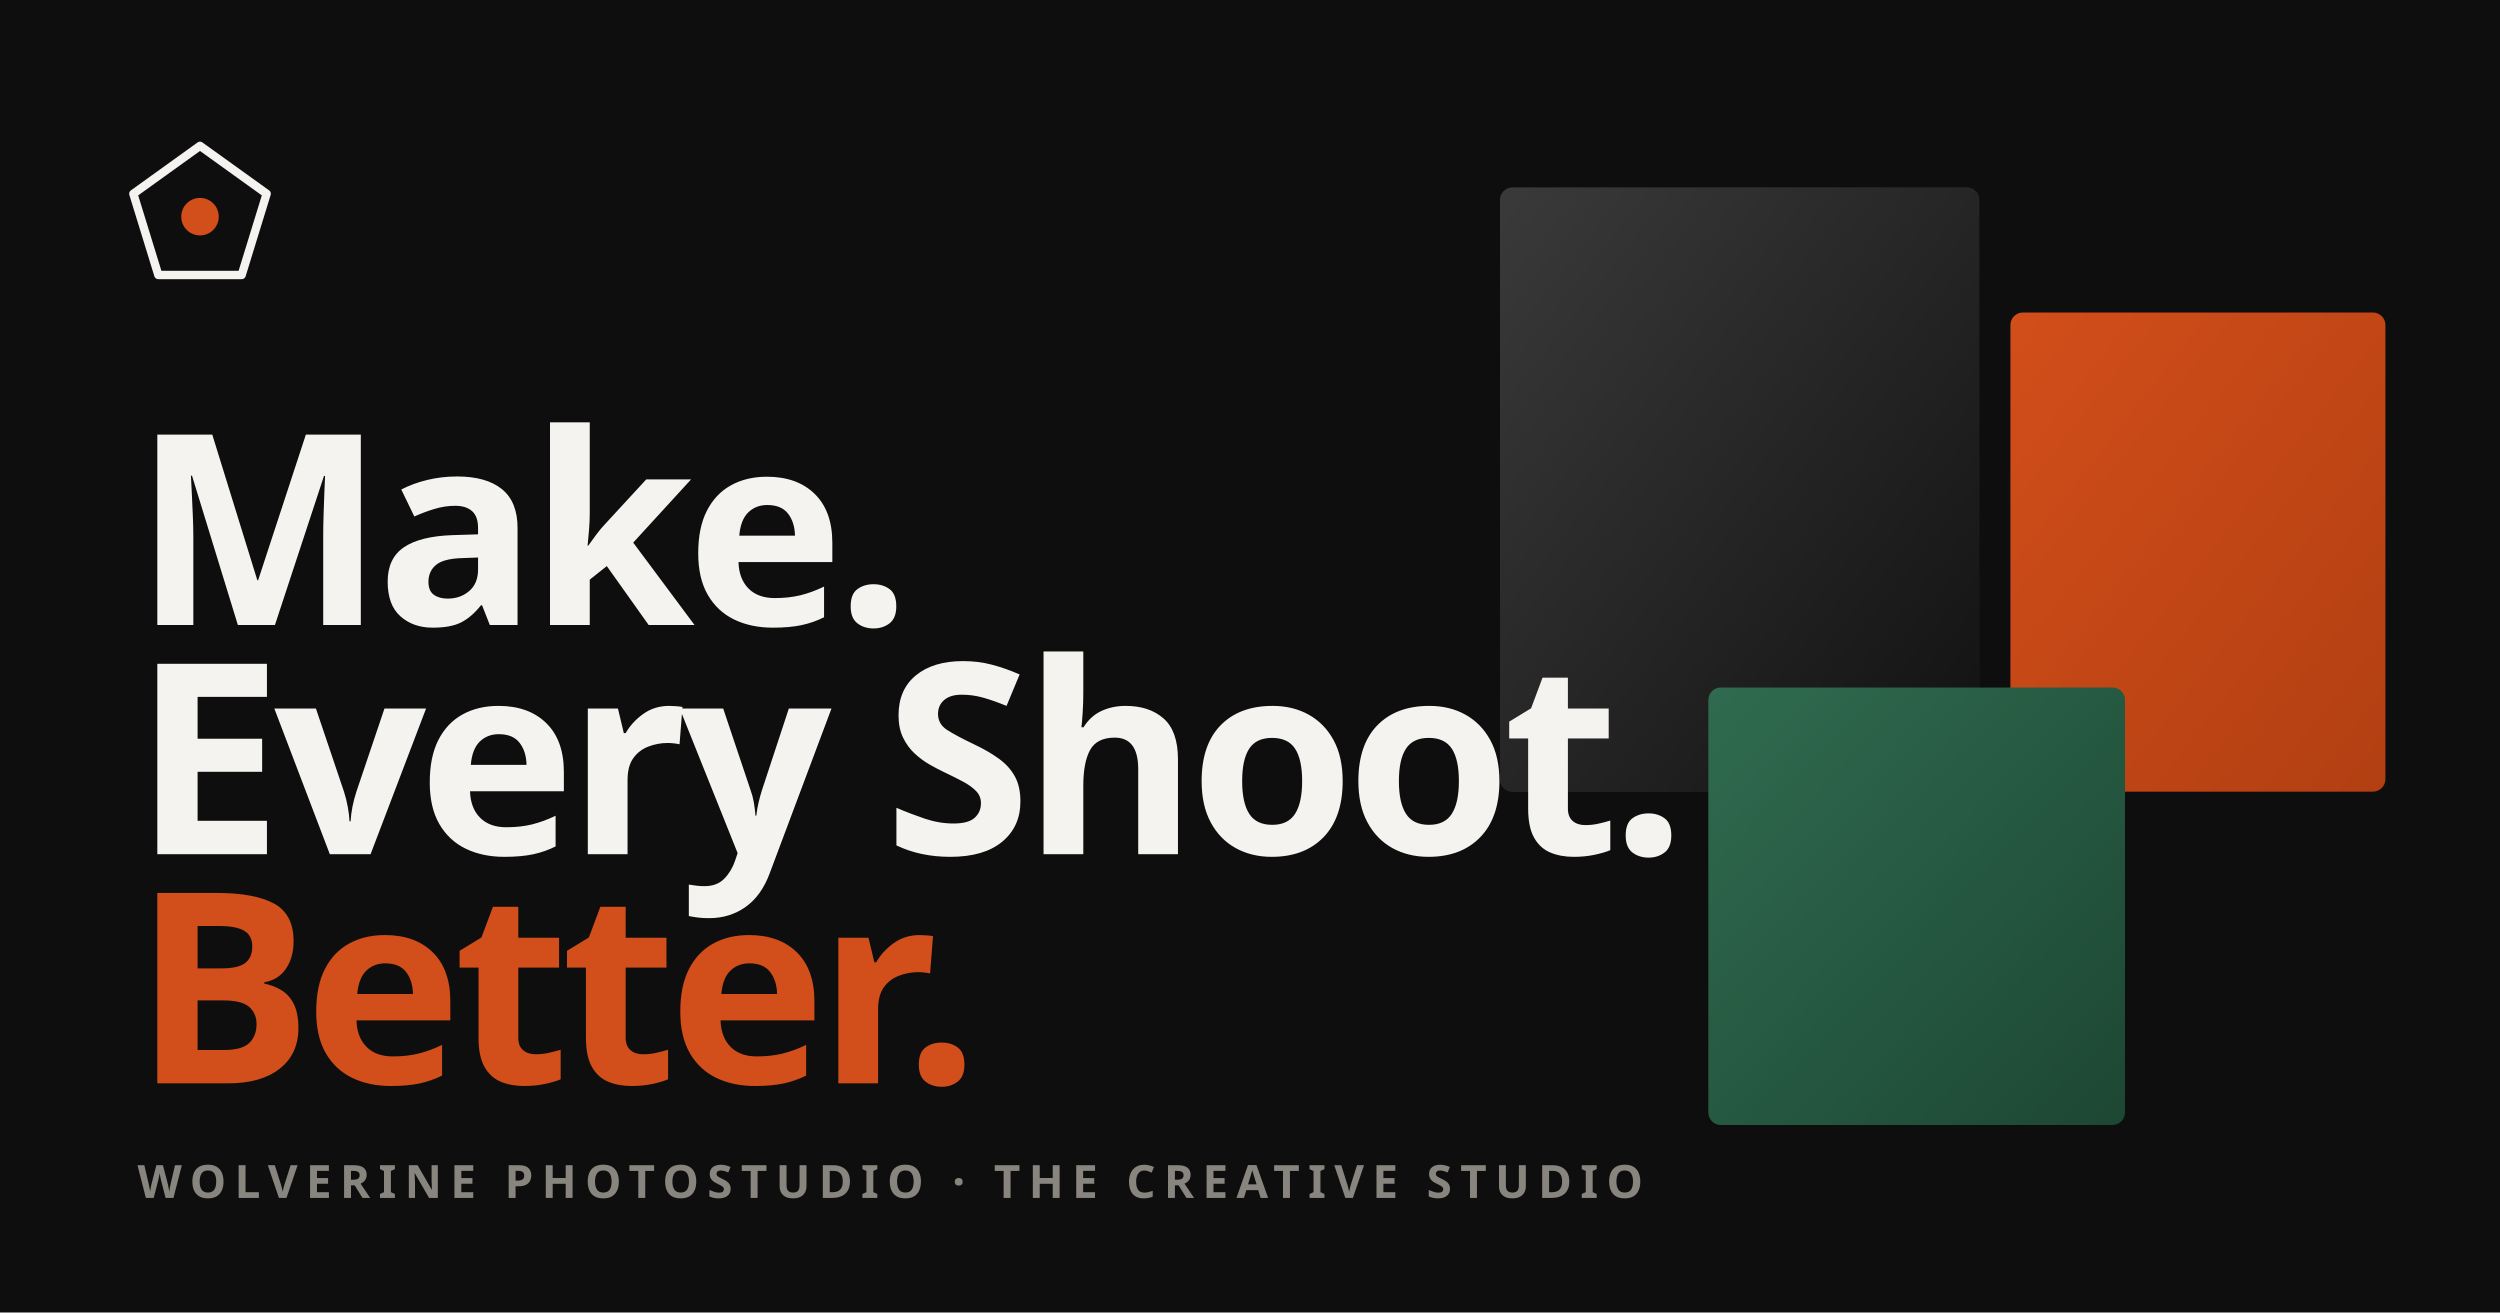
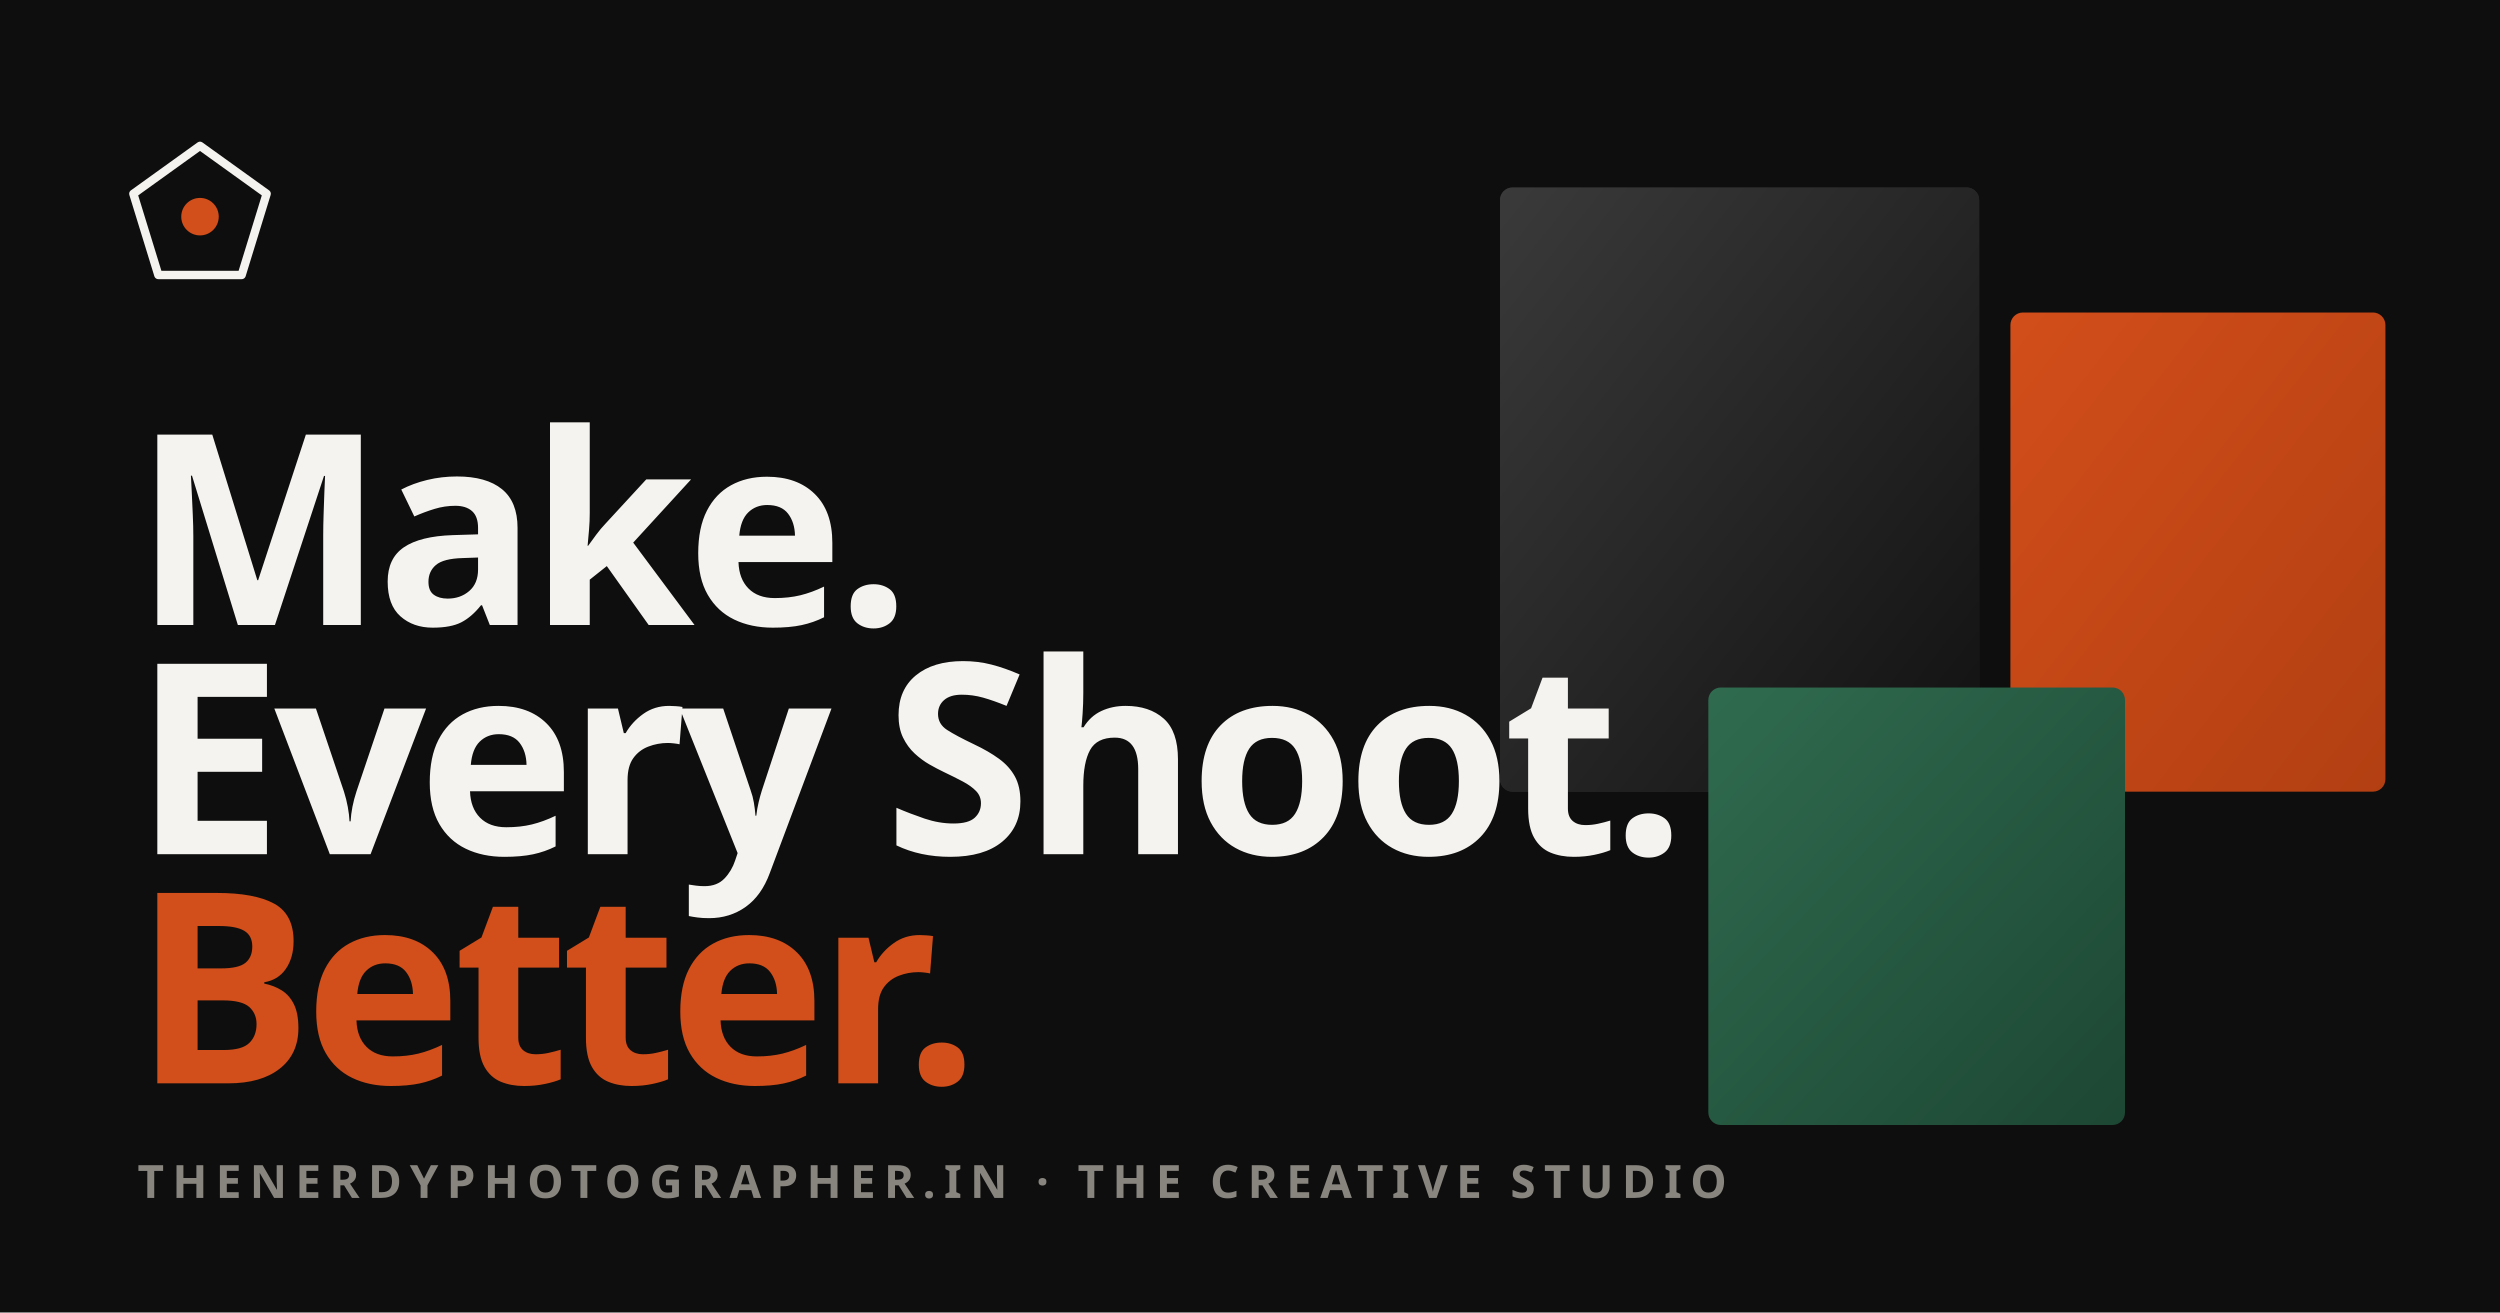
<svg xmlns="http://www.w3.org/2000/svg" viewBox="0 0 1200 630">
  <rect width="1200" height="630" fill="#0e0e0e" />
  <g>
    <rect x="720" y="90" width="230" height="290" rx="6" fill="#2a2a2a" />
    <rect x="720" y="90" width="230" height="290" rx="6" fill="url(#g1)" />
    <rect x="965" y="150" width="180" height="230" rx="6" fill="url(#g2)" />
    <rect x="820" y="330" width="200" height="210" rx="6" fill="url(#g3)" />
  </g>
  <defs>
    <linearGradient id="g1" x1="0" y1="0" x2="1" y2="1">
      <stop offset="0" stop-color="#3a3a3a" />
      <stop offset="1" stop-color="#111" />
    </linearGradient>
    <linearGradient id="g2" x1="0" y1="0" x2="1" y2="1">
      <stop offset="0" stop-color="#d24e1a" />
      <stop offset="1" stop-color="#b23f12" />
    </linearGradient>
    <linearGradient id="g3" x1="0" y1="0" x2="1" y2="1">
      <stop offset="0" stop-color="#2f6b4f" />
      <stop offset="1" stop-color="#1d4733" />
    </linearGradient>
  </defs>
  <path d="M96 70 L128 93 L116 132 L76 132 L64 93 Z" fill="none" stroke="#f5f3ef" stroke-width="4" stroke-linejoin="round" />
  <circle cx="96" cy="104" r="9" fill="#d24e1a" />
  <text x="64" y="300" font-family="Archivo, sans-serif" font-weight="900" font-size="128" letter-spacing="-4" fill="#f5f3ef">Make.</text>
  <text x="64" y="410" font-family="Archivo, sans-serif" font-weight="900" font-size="128" letter-spacing="-4" fill="#f5f3ef">Every Shoot.</text>
  <text x="64" y="520" font-family="Archivo, sans-serif" font-weight="900" font-size="128" letter-spacing="-4" fill="#d24e1a">Better.</text>
-   <text x="66" y="575" font-family="Archivo, sans-serif" font-weight="700" font-size="22" letter-spacing="4" fill="#88857f">WOLVERINE PHOTOSTUDIO · THE CREATIVE STUDIO</text>
+   <text x="66" y="575" font-family="Archivo, sans-serif" font-weight="700" font-size="22" letter-spacing="4" fill="#88857f">THENERDYPHOTOGRAPHER.IN · THE CREATIVE STUDIO</text>
</svg>
